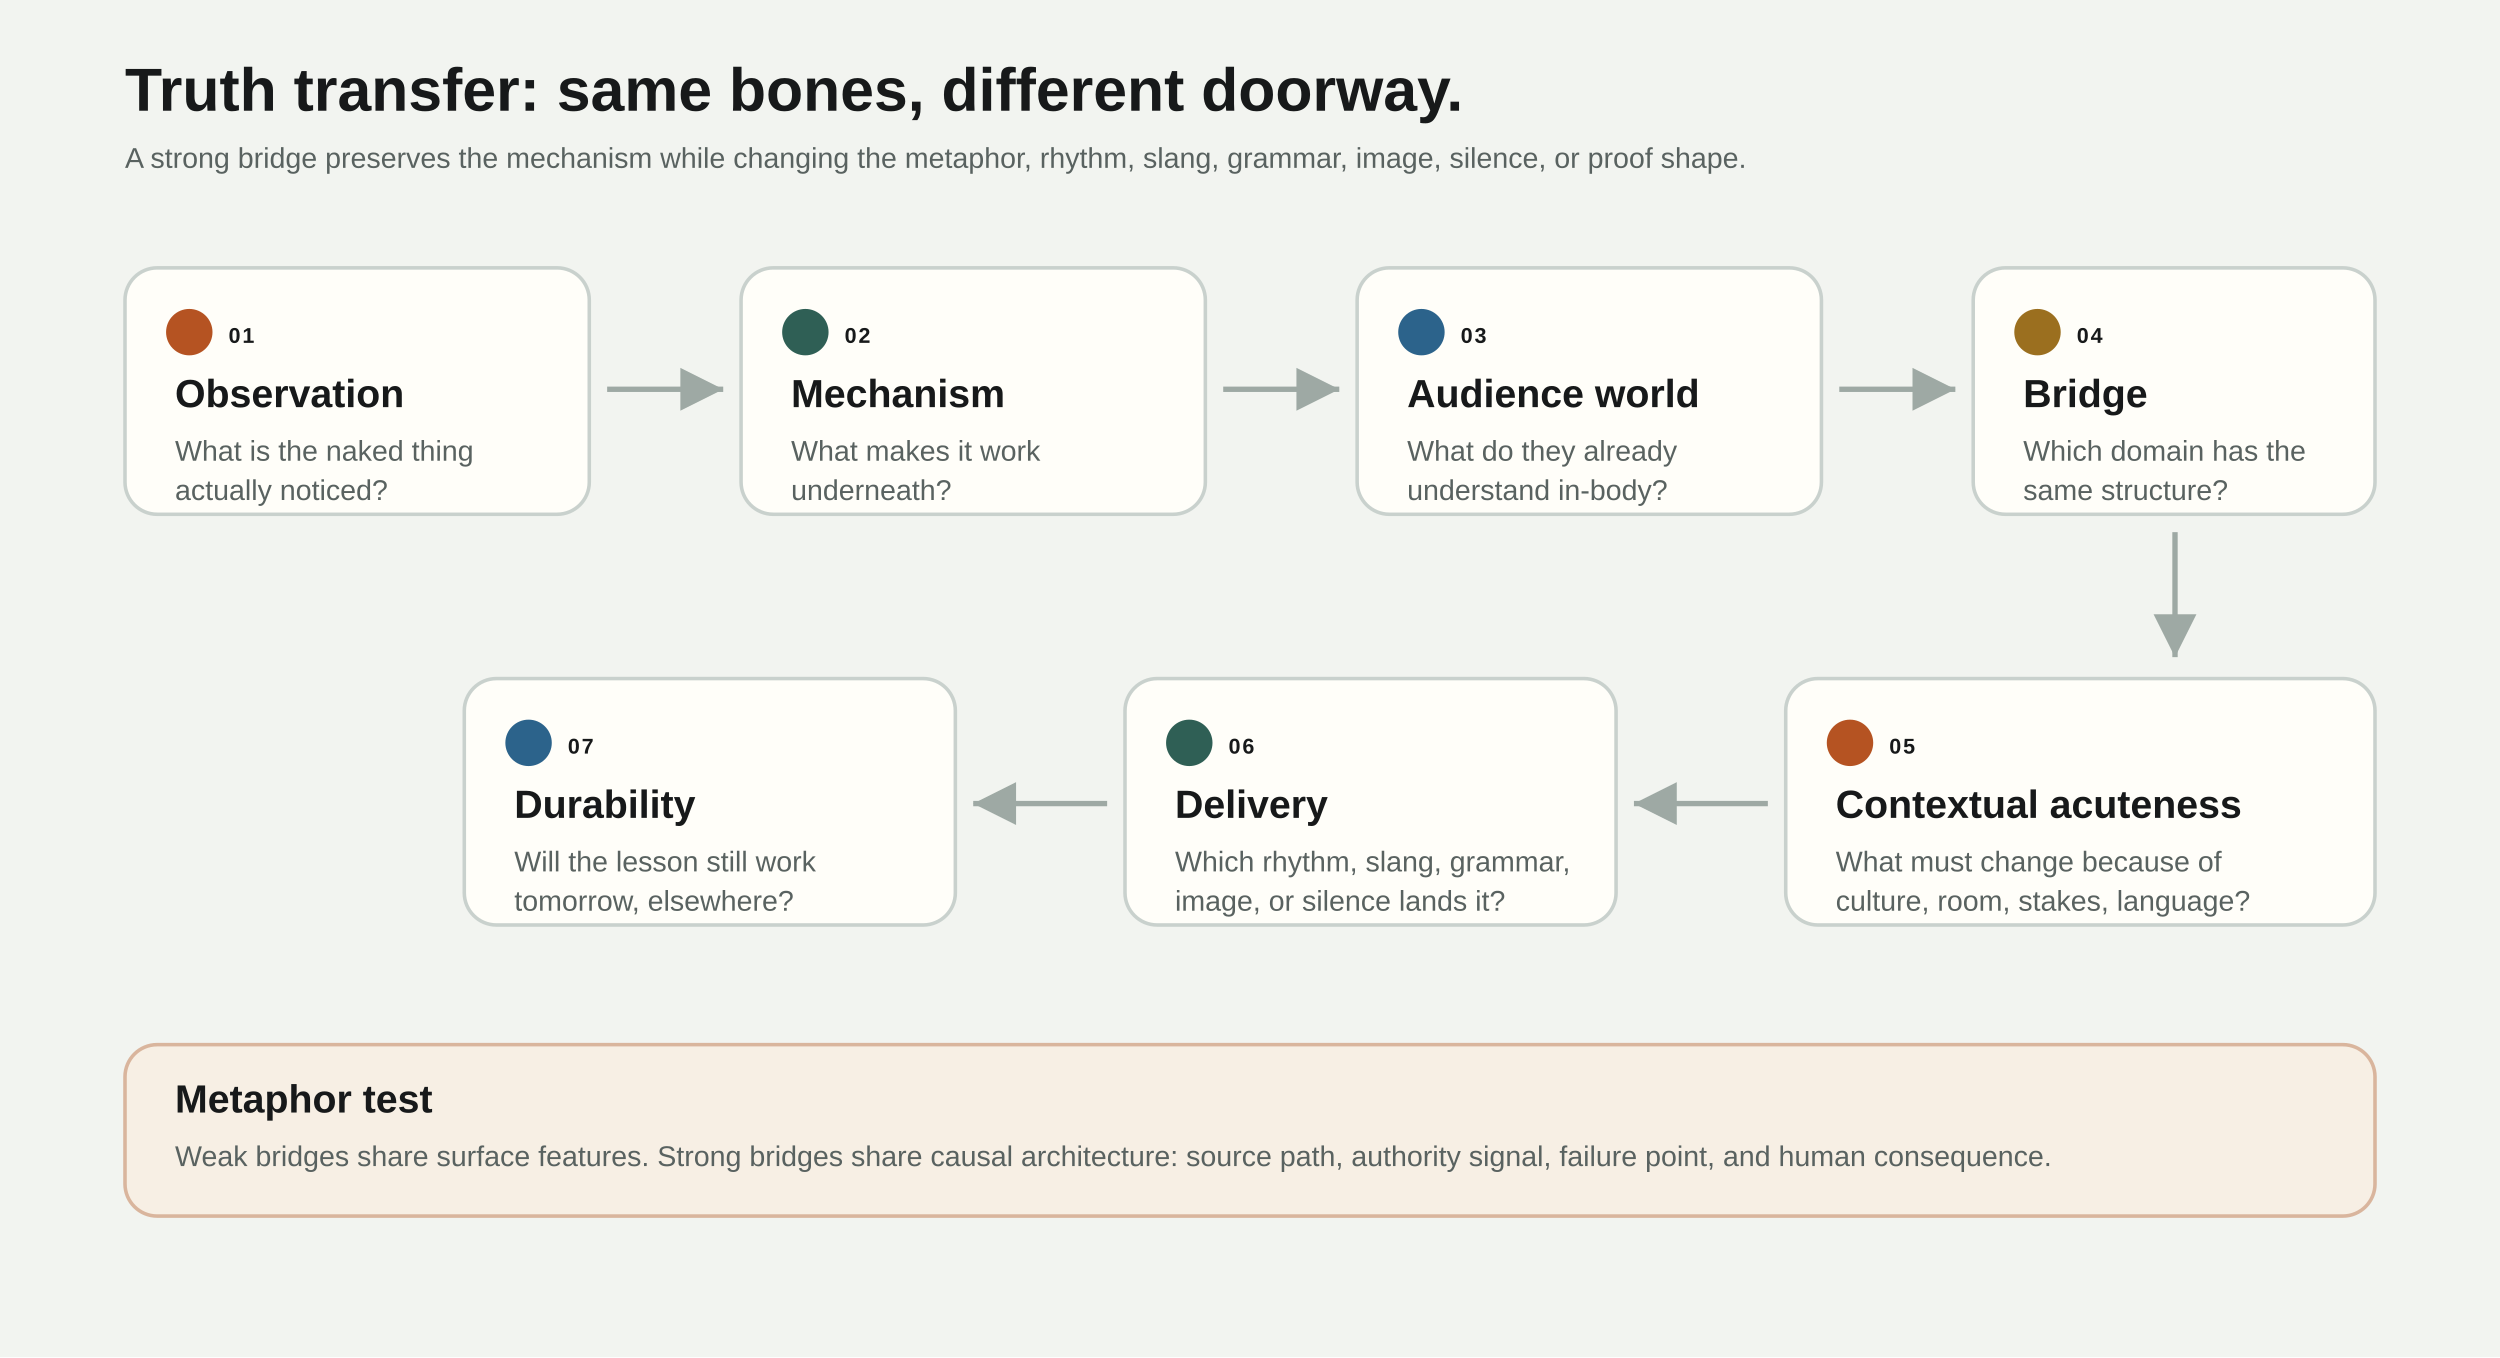
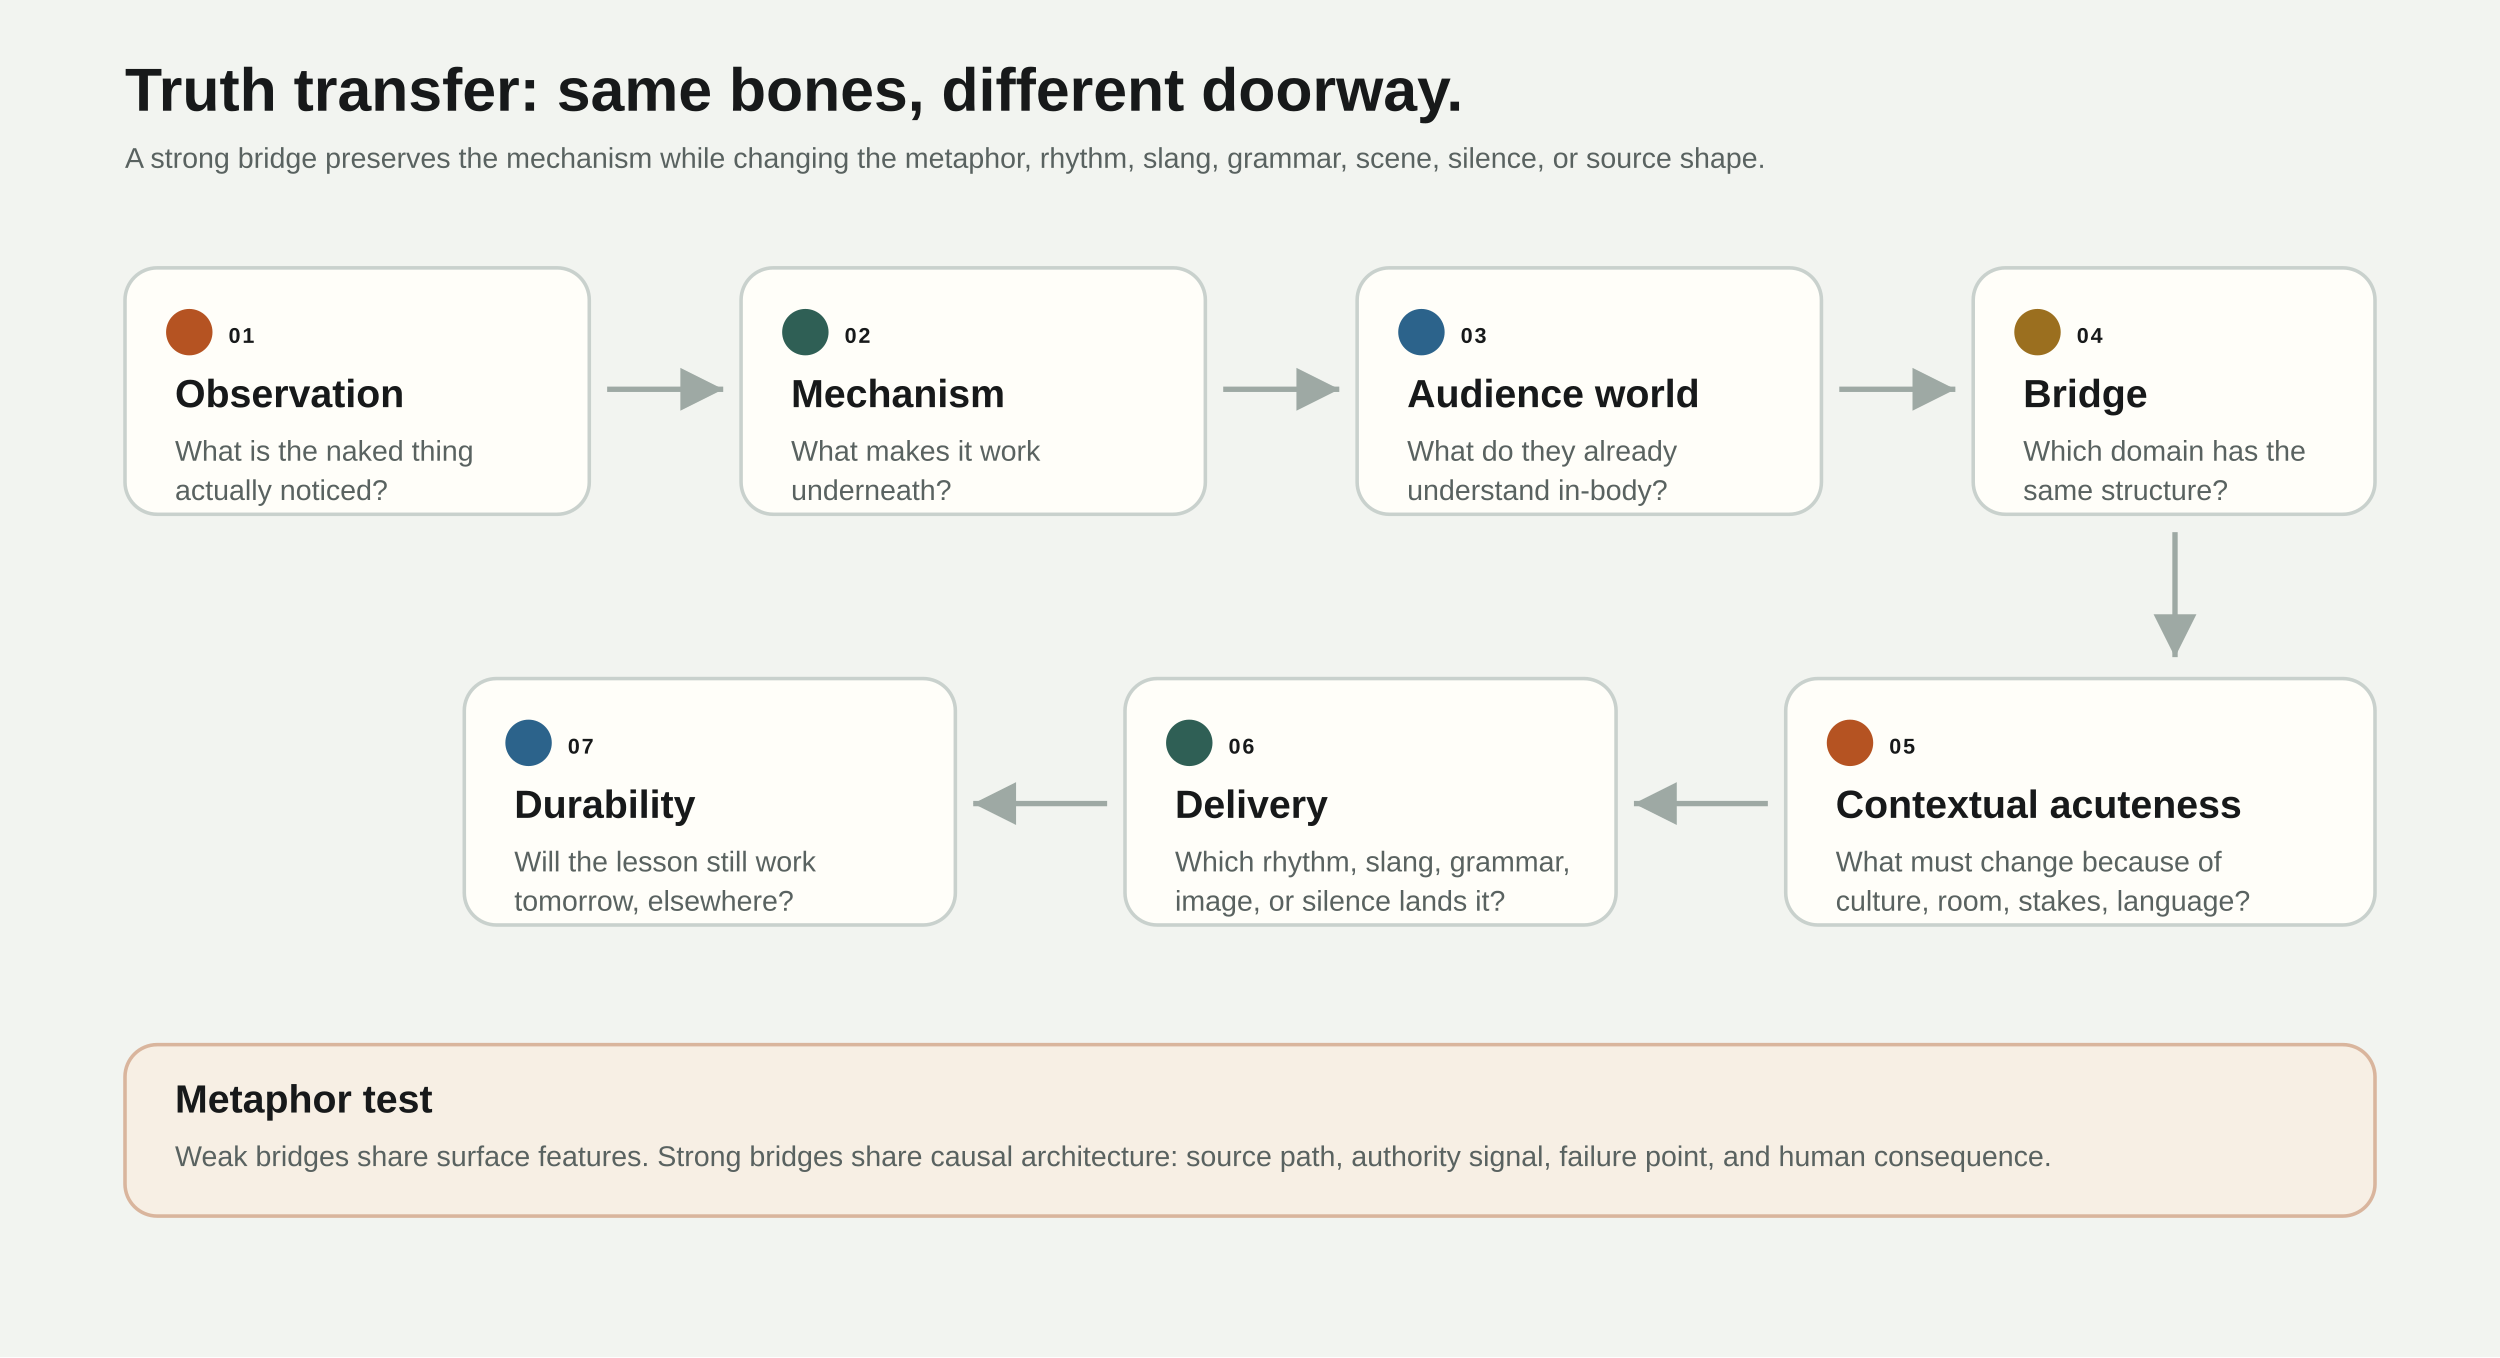
<svg xmlns="http://www.w3.org/2000/svg" width="1400" height="760" viewBox="0 0 1400 760" role="img" aria-labelledby="title desc">
  <defs>
    <style>
      .bg { fill:#f2f4f0; }
      .card { fill:#fffef9; stroke:#c9d1cd; stroke-width:2; rx:18; }
      .test { fill:#f7efe4; stroke:#d9b59d; stroke-width:2; rx:18; }
      .ink { fill:#17191a; font-family:Avenir Next, Helvetica Neue, Arial, sans-serif; }
      .muted { fill:#596260; font-family:Avenir Next, Helvetica Neue, Arial, sans-serif; }
      .title { font-weight:800; font-size:34px; }
      .label { font-weight:800; font-size:22px; }
      .note { font-size:16px; }
      .small { font-size:12px; font-weight:800; letter-spacing:.09em; text-transform:uppercase; }
      .line { stroke:#9ea9a4; stroke-width:3; fill:none; marker-end:url(#arrow); }
      .accent { fill:#b55322; }
      .pine { fill:#2f5f55; }
      .cobalt { fill:#2c638b; }
      .gold { fill:#9b6f1f; }
    </style>
    <marker id="arrow" markerWidth="12" markerHeight="12" refX="10" refY="6" orient="auto">
      <path d="M2,2 L10,6 L2,10 Z" fill="#9ea9a4" />
    </marker>
  </defs>
  <rect class="bg" width="1400" height="760" />
  <text x="70" y="62" class="ink title">Truth transfer: same bones, different doorway.</text>
-   <text x="70" y="94" class="muted note">A strong bridge preserves the mechanism while changing the metaphor, rhythm, slang, grammar, image, silence, or proof shape.</text>
+   <text x="70" y="94" class="muted note">A strong bridge preserves the mechanism while changing the metaphor, rhythm, slang, grammar, scene, silence, or source shape.</text>
  <g transform="translate(70 150)">
    <rect class="card" width="260" height="138" />
    <circle cx="36" cy="36" r="13" class="accent" />
    <text x="58" y="42" class="ink small">01</text>
    <text x="28" y="78" class="ink label">Observation</text>
    <text x="28" y="108" class="muted note">What is the naked thing</text>
    <text x="28" y="130" class="muted note">actually noticed?</text>
  </g>
  <path d="M340 218 H405" class="line" />
  <g transform="translate(415 150)">
    <rect class="card" width="260" height="138" />
    <circle cx="36" cy="36" r="13" class="pine" />
    <text x="58" y="42" class="ink small">02</text>
    <text x="28" y="78" class="ink label">Mechanism</text>
    <text x="28" y="108" class="muted note">What makes it work</text>
    <text x="28" y="130" class="muted note">underneath?</text>
  </g>
  <path d="M685 218 H750" class="line" />
  <g transform="translate(760 150)">
    <rect class="card" width="260" height="138" />
    <circle cx="36" cy="36" r="13" class="cobalt" />
    <text x="58" y="42" class="ink small">03</text>
    <text x="28" y="78" class="ink label">Audience world</text>
    <text x="28" y="108" class="muted note">What do they already</text>
    <text x="28" y="130" class="muted note">understand in-body?</text>
  </g>
  <path d="M1030 218 H1095" class="line" />
  <g transform="translate(1105 150)">
    <rect class="card" width="225" height="138" />
    <circle cx="36" cy="36" r="13" class="gold" />
    <text x="58" y="42" class="ink small">04</text>
    <text x="28" y="78" class="ink label">Bridge</text>
    <text x="28" y="108" class="muted note">Which domain has the</text>
    <text x="28" y="130" class="muted note">same structure?</text>
  </g>
  <path d="M1218 298 V368" class="line" />
  <g transform="translate(1000 380)">
    <rect class="card" width="330" height="138" />
    <circle cx="36" cy="36" r="13" class="accent" />
    <text x="58" y="42" class="ink small">05</text>
    <text x="28" y="78" class="ink label">Contextual acuteness</text>
    <text x="28" y="108" class="muted note">What must change because of</text>
    <text x="28" y="130" class="muted note">culture, room, stakes, language?</text>
  </g>
  <path d="M990 450 H915" class="line" />
  <g transform="translate(630 380)">
    <rect class="card" width="275" height="138" />
    <circle cx="36" cy="36" r="13" class="pine" />
    <text x="58" y="42" class="ink small">06</text>
    <text x="28" y="78" class="ink label">Delivery</text>
    <text x="28" y="108" class="muted note">Which rhythm, slang, grammar,</text>
    <text x="28" y="130" class="muted note">image, or silence lands it?</text>
  </g>
  <path d="M620 450 H545" class="line" />
  <g transform="translate(260 380)">
    <rect class="card" width="275" height="138" />
    <circle cx="36" cy="36" r="13" class="cobalt" />
    <text x="58" y="42" class="ink small">07</text>
    <text x="28" y="78" class="ink label">Durability</text>
    <text x="28" y="108" class="muted note">Will the lesson still work</text>
    <text x="28" y="130" class="muted note">tomorrow, elsewhere?</text>
  </g>
  <g transform="translate(70 585)">
    <rect class="test" width="1260" height="96" />
    <text x="28" y="38" class="ink label">Metaphor test</text>
    <text x="28" y="68" class="muted note">Weak bridges share surface features. Strong bridges share causal architecture: source path, authority signal, failure point, and human consequence.</text>
  </g>
</svg>
